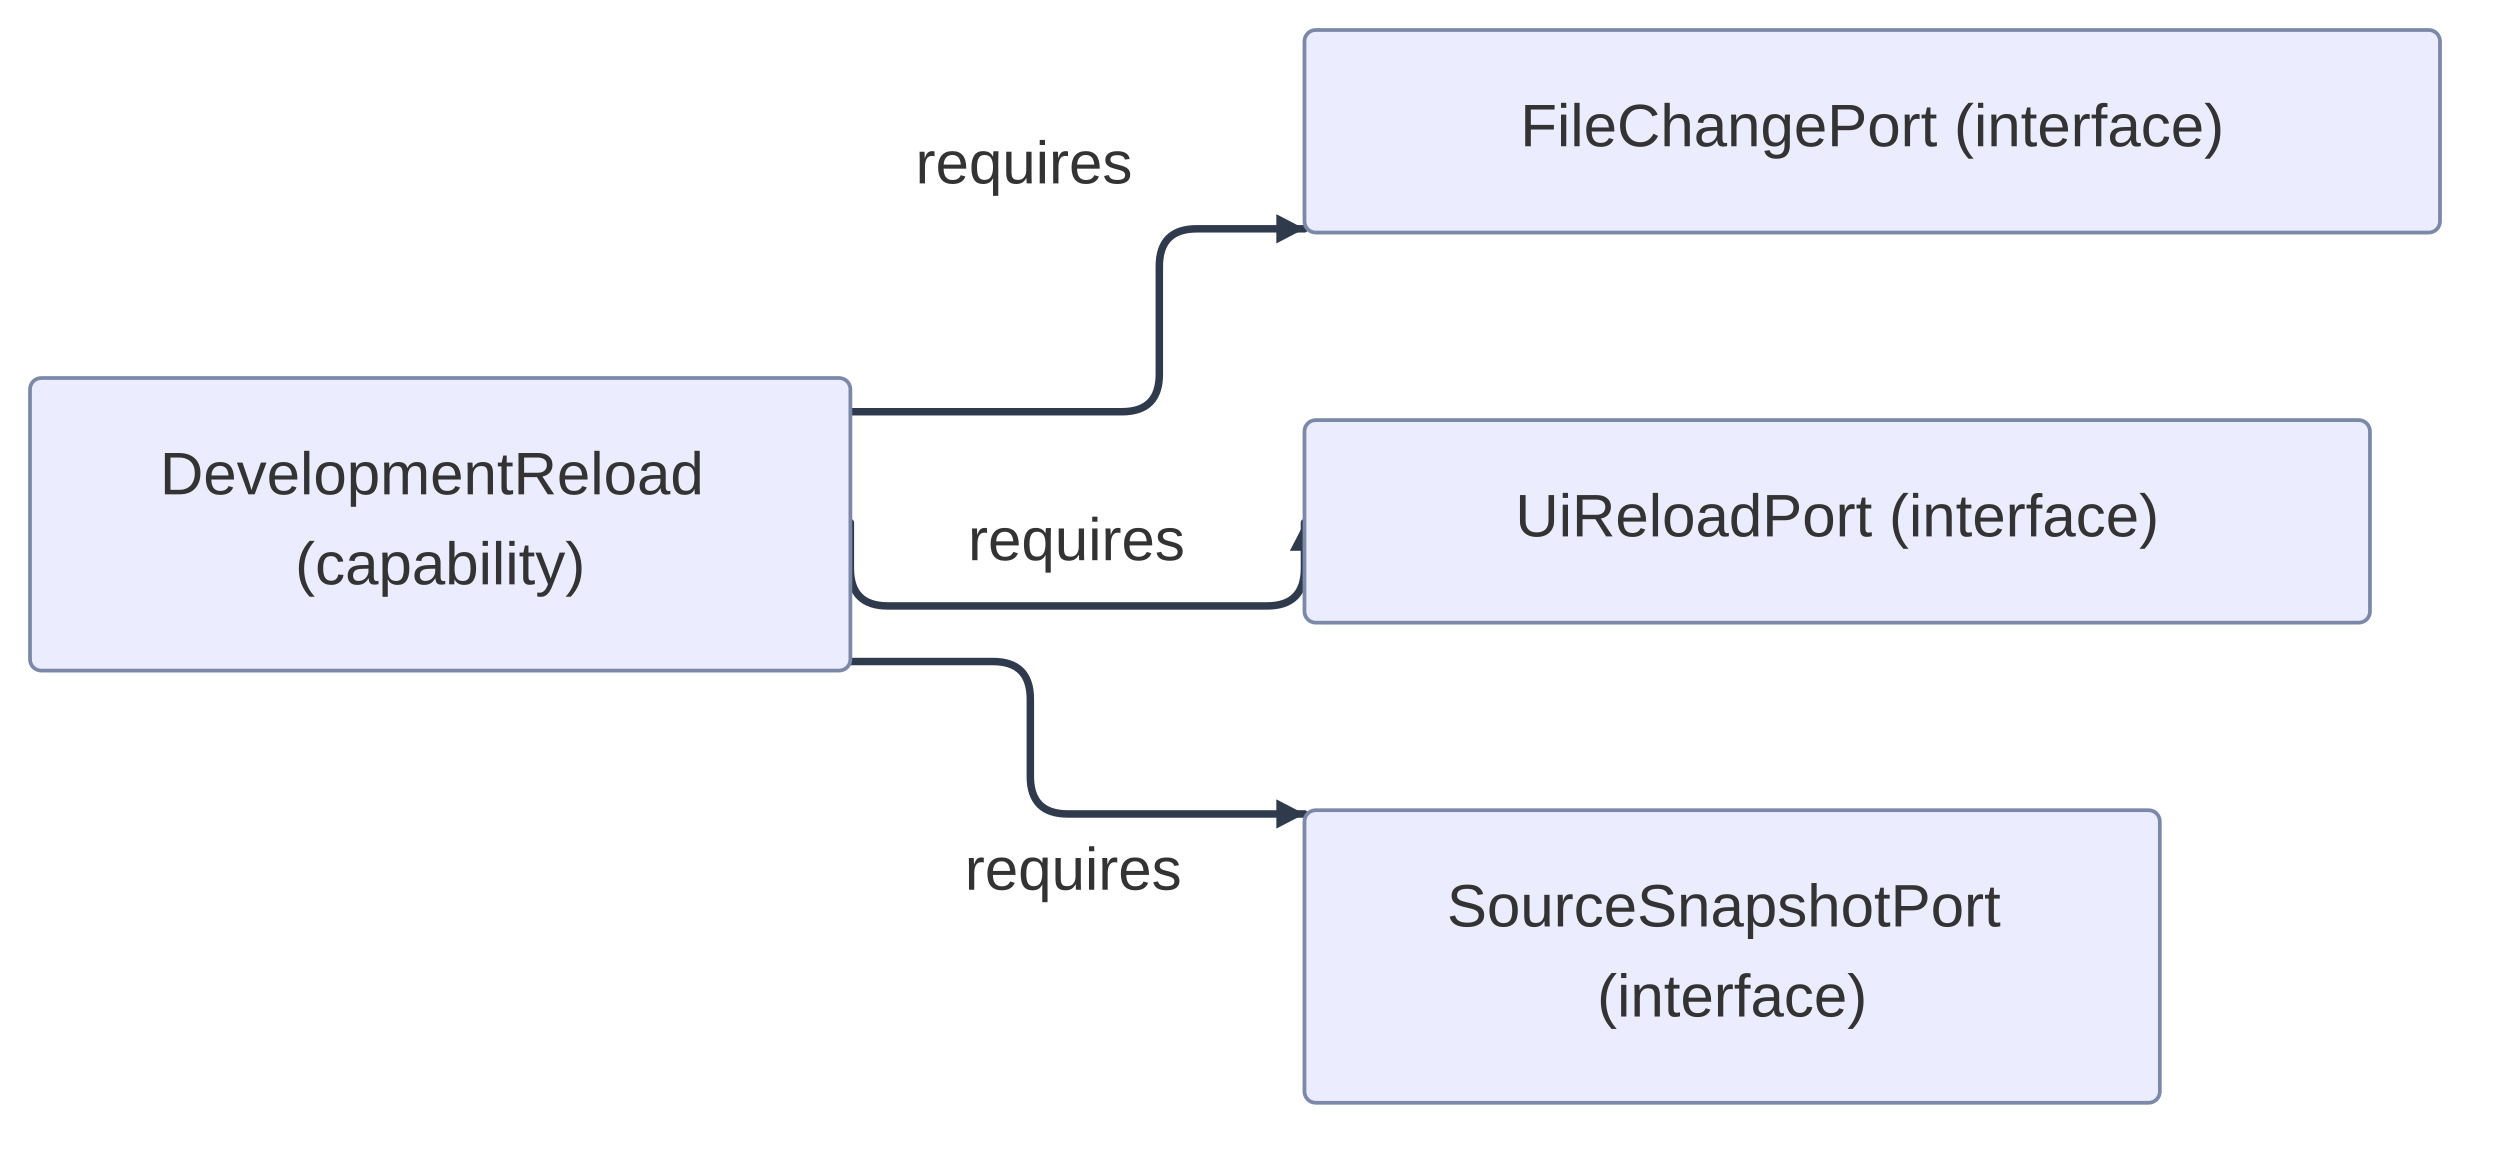
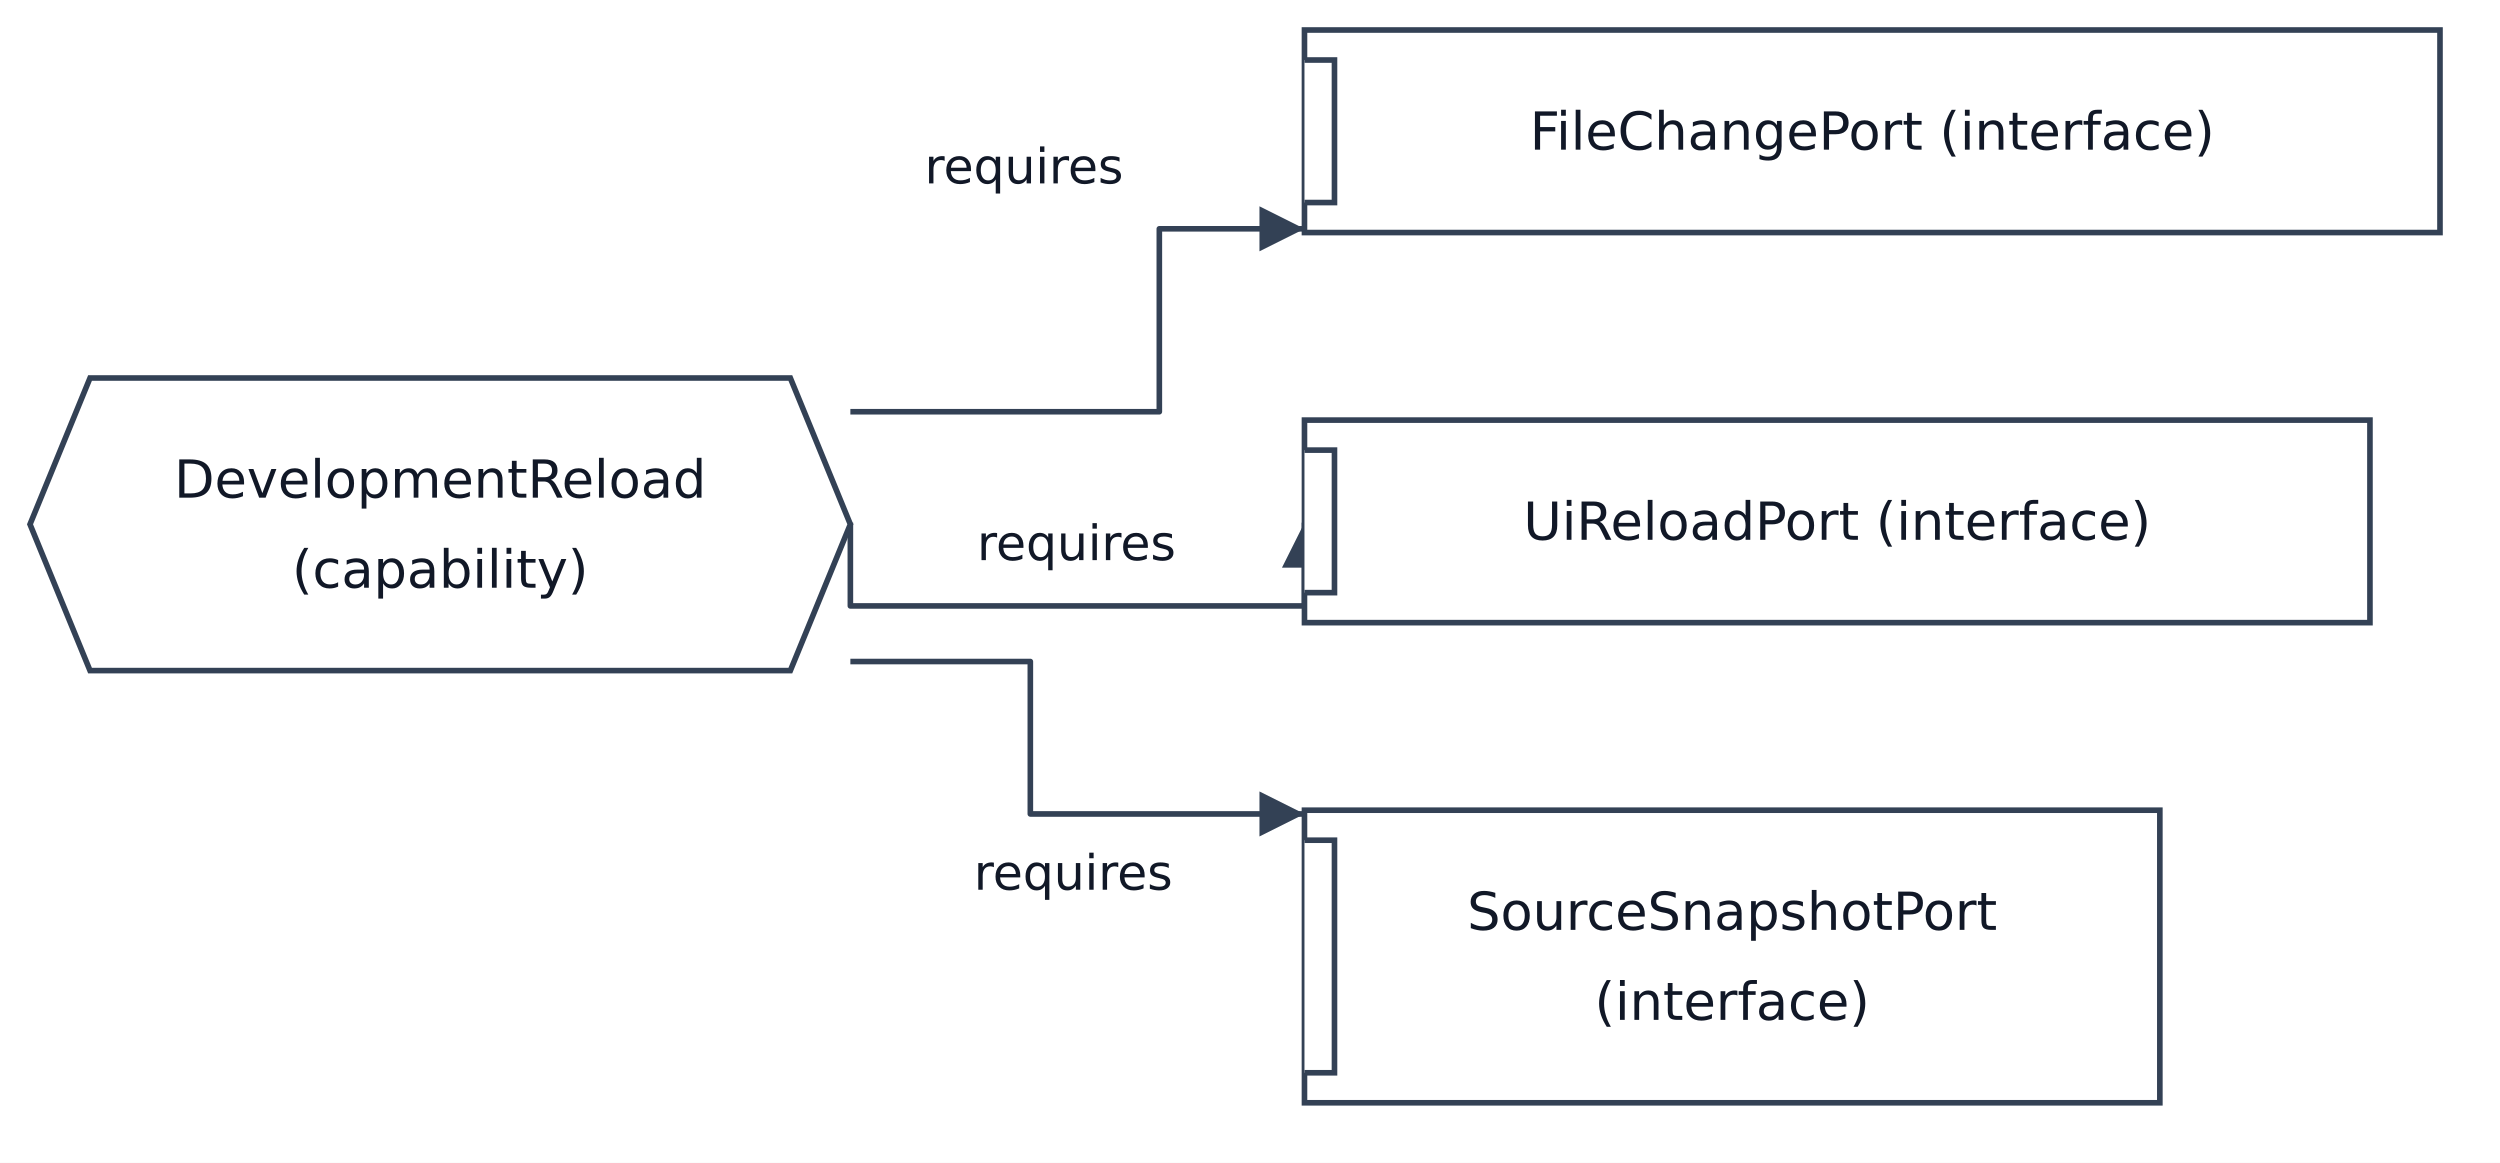
- <svg xmlns="http://www.w3.org/2000/svg" width="666.497" height="310" viewBox="0 0 666.497 310">
-   <rect x="0" y="0" width="666.497" height="310" fill="#FFFFFF" />
+ <svg xmlns="http://www.w3.org/2000/svg" width="666.497" height="310.000" viewBox="0 0 666.497 310.000" data-profile="sdl-symbols-1">
+   <rect width="100%" height="100%" fill="white" />
  <defs>
-     <marker id="arrow-0" viewBox="0 0 10 10" refX="5" refY="5" markerUnits="userSpaceOnUse" markerWidth="8" markerHeight="8" orient="auto">
-       <path d="M 0 0 L 10 5 L 0 10 z" fill="#2F3B4D" stroke="#2F3B4D" stroke-width="1" stroke-dasharray="1,0" />
+     <marker id="sdl-arrow" viewBox="0 0 10 10" refX="10" refY="5" markerWidth="8" markerHeight="8" orient="auto-start-reverse">
+       <path d="M0 0 L10 5 L0 10 Z" fill="#334155" />
    </marker>
-     <marker id="arrow-start-0" viewBox="0 0 10 10" refX="4.5" refY="5" markerUnits="userSpaceOnUse" markerWidth="8" markerHeight="8" orient="auto">
-       <path d="M 0 5 L 10 10 L 10 0 z" fill="#2F3B4D" stroke="#2F3B4D" stroke-width="1" stroke-dasharray="1,0" />
+     <marker id="uml-dependency" viewBox="0 0 10 10" refX="10" refY="5" markerWidth="8" markerHeight="8" orient="auto-start-reverse">
+       <path d="M0 0 L10 5 L0 10" fill="none" stroke="#334155" />
    </marker>
  </defs>
-   <path id="edge-0" class="edgePath" data-edge-id="edge-0" d="M 226.706,109.768 L 299.075,109.768 Q 309.075,109.768 309.075,99.768 L 309.075,71.000 Q 309.075,61.000 319.075,61.000 L 347.771,61.000" fill="none" stroke="#2F3B4D" stroke-width="2" stroke-linecap="round" stroke-linejoin="round" />
-   <g transform="translate(347.77 61.00) rotate(0.00)">
-     <polygon points="0,0 -7.50,3.90 -7.50,-3.90" fill="#2F3B4D" />
+   <g data-fact="f0163" data-relation="requires" data-source="n_DevelopmentReload" data-target="n_FileChangePort">
+     <polyline fill="none" stroke="#334155" stroke-width="1.5" stroke-linejoin="round" marker-end="url(#sdl-arrow)" points="226.706,109.768 309.075,109.768 309.075,61.000 347.771,61.000 " />
+     <text x="272.993" y="48.900" text-anchor="middle" font-family="DejaVu Sans,sans-serif" font-size="13" fill="#111827" paint-order="stroke" stroke="white" stroke-width="3" stroke-linejoin="round">requires</text>
  </g>
-   <rect data-edge-id="edge-0" data-label-kind="center" x="231.15" y="30.70" width="83.69" height="28.40" rx="2" ry="2" fill="rgba(248,250,252, 0.92)" fill-opacity="0.00" stroke="#7B88A8" stroke-opacity="0.00" stroke-width="0.8" />
-   <g class="edgeLabel" data-edge-id="edge-0" data-label-kind="center">
-     <text x="272.99" y="48.90" text-anchor="middle" font-family="trebuchet ms,verdana,arial,DejaVu Sans,Liberation Sans,sans-serif,Noto Color Emoji,Apple Color Emoji,Segoe UI Emoji" font-size="16" fill="#333333">
-       <tspan x="272.99" dy="0.00">requires</tspan>
-     </text>
+   <g data-fact="f0166" data-relation="requires" data-source="n_DevelopmentReload" data-target="n_SourceSnapshotPort">
+     <polyline fill="none" stroke="#334155" stroke-width="1.5" stroke-linejoin="round" marker-end="url(#sdl-arrow)" points="226.706,176.360 274.686,176.360 274.686,217.000 347.771,217.000 " />
+     <text x="286.123" y="237.200" text-anchor="middle" font-family="DejaVu Sans,sans-serif" font-size="13" fill="#111827" paint-order="stroke" stroke="white" stroke-width="3" stroke-linejoin="round">requires</text>
  </g>
-   <path id="edge-1" class="edgePath" data-edge-id="edge-1" d="M 226.706,176.360 L 264.686,176.360 Q 274.686,176.360 274.686,186.360 L 274.686,207.000 Q 274.686,217.000 284.686,217.000 L 347.771,217.000" fill="none" stroke="#2F3B4D" stroke-width="2" stroke-linecap="round" stroke-linejoin="round" />
-   <g transform="translate(347.77 217.00) rotate(0.00)">
-     <polygon points="0,0 -7.50,3.90 -7.50,-3.90" fill="#2F3B4D" />
+   <g data-fact="f0168" data-relation="requires" data-source="n_DevelopmentReload" data-target="n_UiReloadPort">
+     <polyline fill="none" stroke="#334155" stroke-width="1.5" stroke-linejoin="round" marker-end="url(#sdl-arrow)" points="226.706,139.338 226.706,161.538 347.771,161.538 347.771,139.338 " />
+     <text x="286.976" y="149.338" text-anchor="middle" font-family="DejaVu Sans,sans-serif" font-size="13" fill="#111827" paint-order="stroke" stroke="white" stroke-width="3" stroke-linejoin="round">requires</text>
  </g>
-   <rect data-edge-id="edge-1" data-label-kind="center" x="244.28" y="219.00" width="83.69" height="28.40" rx="2" ry="2" fill="rgba(248,250,252, 0.92)" fill-opacity="0.00" stroke="#7B88A8" stroke-opacity="0.00" stroke-width="0.8" />
-   <g class="edgeLabel" data-edge-id="edge-1" data-label-kind="center">
-     <text x="286.12" y="237.20" text-anchor="middle" font-family="trebuchet ms,verdana,arial,DejaVu Sans,Liberation Sans,sans-serif,Noto Color Emoji,Apple Color Emoji,Segoe UI Emoji" font-size="16" fill="#333333">
-       <tspan x="286.12" dy="0.00">requires</tspan>
-     </text>
+   <g id="n_DevelopmentReload" data-model-id="DevelopmentReload" data-kind="capability" transform="translate(8.000 100.780)" stroke="#334155" stroke-width="1.5" fill="white">
+     <path data-symbol="capability" d="M16 0 H202.706 L218.706 39.000 L202.706 78.000 H16 L0 39.000 Z" />
+     <text x="109.353" y="31.900" text-anchor="middle" stroke="none" fill="#111827" font-family="DejaVu Sans,sans-serif" font-size="14.000">DevelopmentReload</text>
+     <text x="109.353" y="55.900" text-anchor="middle" stroke="none" fill="#111827" font-family="DejaVu Sans,sans-serif" font-size="14.000">(capability)</text>
  </g>
-   <path id="edge-2" class="edgePath" data-edge-id="edge-2" d="M 226.706,139.338 L 226.706,151.548 Q 226.706,161.538 236.696,161.538 L 337.781,161.538 Q 347.771,161.538 347.771,151.548 L 347.771,139.338" fill="none" stroke="#2F3B4D" stroke-width="2" stroke-linecap="round" stroke-linejoin="round" />
-   <g transform="translate(347.77 139.34) rotate(-90.00)">
-     <polygon points="0,0 -7.50,3.90 -7.50,-3.90" fill="#2F3B4D" />
+   <g id="n_FileChangePort" data-model-id="FileChangePort" data-kind="interface" transform="translate(347.771 8.000)" stroke="#334155" stroke-width="1.5" fill="white">
+     <rect width="302.727" height="54.000" rx="0.000" data-symbol="interface" />
+     <path d="M0 8 H8 V46.000 H0" />
+     <text x="151.363" y="31.900" text-anchor="middle" stroke="none" fill="#111827" font-family="DejaVu Sans,sans-serif" font-size="14.000">FileChangePort (interface)</text>
  </g>
-   <rect data-edge-id="edge-2" data-label-kind="center" x="245.13" y="131.14" width="83.69" height="28.40" rx="2" ry="2" fill="rgba(248,250,252, 0.92)" fill-opacity="0.00" stroke="#7B88A8" stroke-opacity="0.00" stroke-width="0.8" />
-   <g class="edgeLabel" data-edge-id="edge-2" data-label-kind="center">
-     <text x="286.98" y="149.34" text-anchor="middle" font-family="trebuchet ms,verdana,arial,DejaVu Sans,Liberation Sans,sans-serif,Noto Color Emoji,Apple Color Emoji,Segoe UI Emoji" font-size="16" fill="#333333">
-       <tspan x="286.98" dy="0.00">requires</tspan>
-     </text>
+   <g id="n_SourceSnapshotPort" data-model-id="SourceSnapshotPort" data-kind="interface" transform="translate(347.771 216.000)" stroke="#334155" stroke-width="1.5" fill="white">
+     <rect width="228.041" height="78.000" rx="0.000" data-symbol="interface" />
+     <path d="M0 8 H8 V70.000 H0" />
+     <text x="114.021" y="31.900" text-anchor="middle" stroke="none" fill="#111827" font-family="DejaVu Sans,sans-serif" font-size="14.000">SourceSnapshotPort</text>
+     <text x="114.021" y="55.900" text-anchor="middle" stroke="none" fill="#111827" font-family="DejaVu Sans,sans-serif" font-size="14.000">(interface)</text>
  </g>
-   <rect x="8.00" y="100.78" width="218.71" height="78.00" rx="3" ry="3" fill="#ECECFF" stroke="#7B88A8" stroke-width="1" stroke-linejoin="round" stroke-linecap="round" />
-   <text x="117.35" y="131.78" text-anchor="middle" font-family="trebuchet ms,verdana,arial,DejaVu Sans,Liberation Sans,sans-serif,Noto Color Emoji,Apple Color Emoji,Segoe UI Emoji" font-size="16" fill="#333333">
-     <tspan x="117.35" dy="0.00">DevelopmentReload</tspan>
-     <tspan x="117.35" dy="24.00">(capability)</tspan>
-   </text>
-   <rect x="347.77" y="8.00" width="302.73" height="54.00" rx="3" ry="3" fill="#ECECFF" stroke="#7B88A8" stroke-width="1" stroke-linejoin="round" stroke-linecap="round" />
-   <text x="499.13" y="39.00" text-anchor="middle" font-family="trebuchet ms,verdana,arial,DejaVu Sans,Liberation Sans,sans-serif,Noto Color Emoji,Apple Color Emoji,Segoe UI Emoji" font-size="16" fill="#333333">
-     <tspan x="499.13" dy="0.00">FileChangePort (interface)</tspan>
-   </text>
-   <rect x="347.77" y="216.00" width="228.04" height="78.00" rx="3" ry="3" fill="#ECECFF" stroke="#7B88A8" stroke-width="1" stroke-linejoin="round" stroke-linecap="round" />
-   <text x="461.79" y="247.00" text-anchor="middle" font-family="trebuchet ms,verdana,arial,DejaVu Sans,Liberation Sans,sans-serif,Noto Color Emoji,Apple Color Emoji,Segoe UI Emoji" font-size="16" fill="#333333">
-     <tspan x="461.79" dy="0.00">SourceSnapshotPort</tspan>
-     <tspan x="461.79" dy="24.00">(interface)</tspan>
-   </text>
-   <rect x="347.77" y="112.00" width="284.06" height="54.00" rx="3" ry="3" fill="#ECECFF" stroke="#7B88A8" stroke-width="1" stroke-linejoin="round" stroke-linecap="round" />
-   <text x="489.80" y="143.00" text-anchor="middle" font-family="trebuchet ms,verdana,arial,DejaVu Sans,Liberation Sans,sans-serif,Noto Color Emoji,Apple Color Emoji,Segoe UI Emoji" font-size="16" fill="#333333">
-     <tspan x="489.80" dy="0.00">UiReloadPort (interface)</tspan>
-   </text>
+   <g id="n_UiReloadPort" data-model-id="UiReloadPort" data-kind="interface" transform="translate(347.771 112.000)" stroke="#334155" stroke-width="1.5" fill="white">
+     <rect width="284.055" height="54.000" rx="0.000" data-symbol="interface" />
+     <path d="M0 8 H8 V46.000 H0" />
+     <text x="142.028" y="31.900" text-anchor="middle" stroke="none" fill="#111827" font-family="DejaVu Sans,sans-serif" font-size="14.000">UiReloadPort (interface)</text>
+   </g>
</svg>
